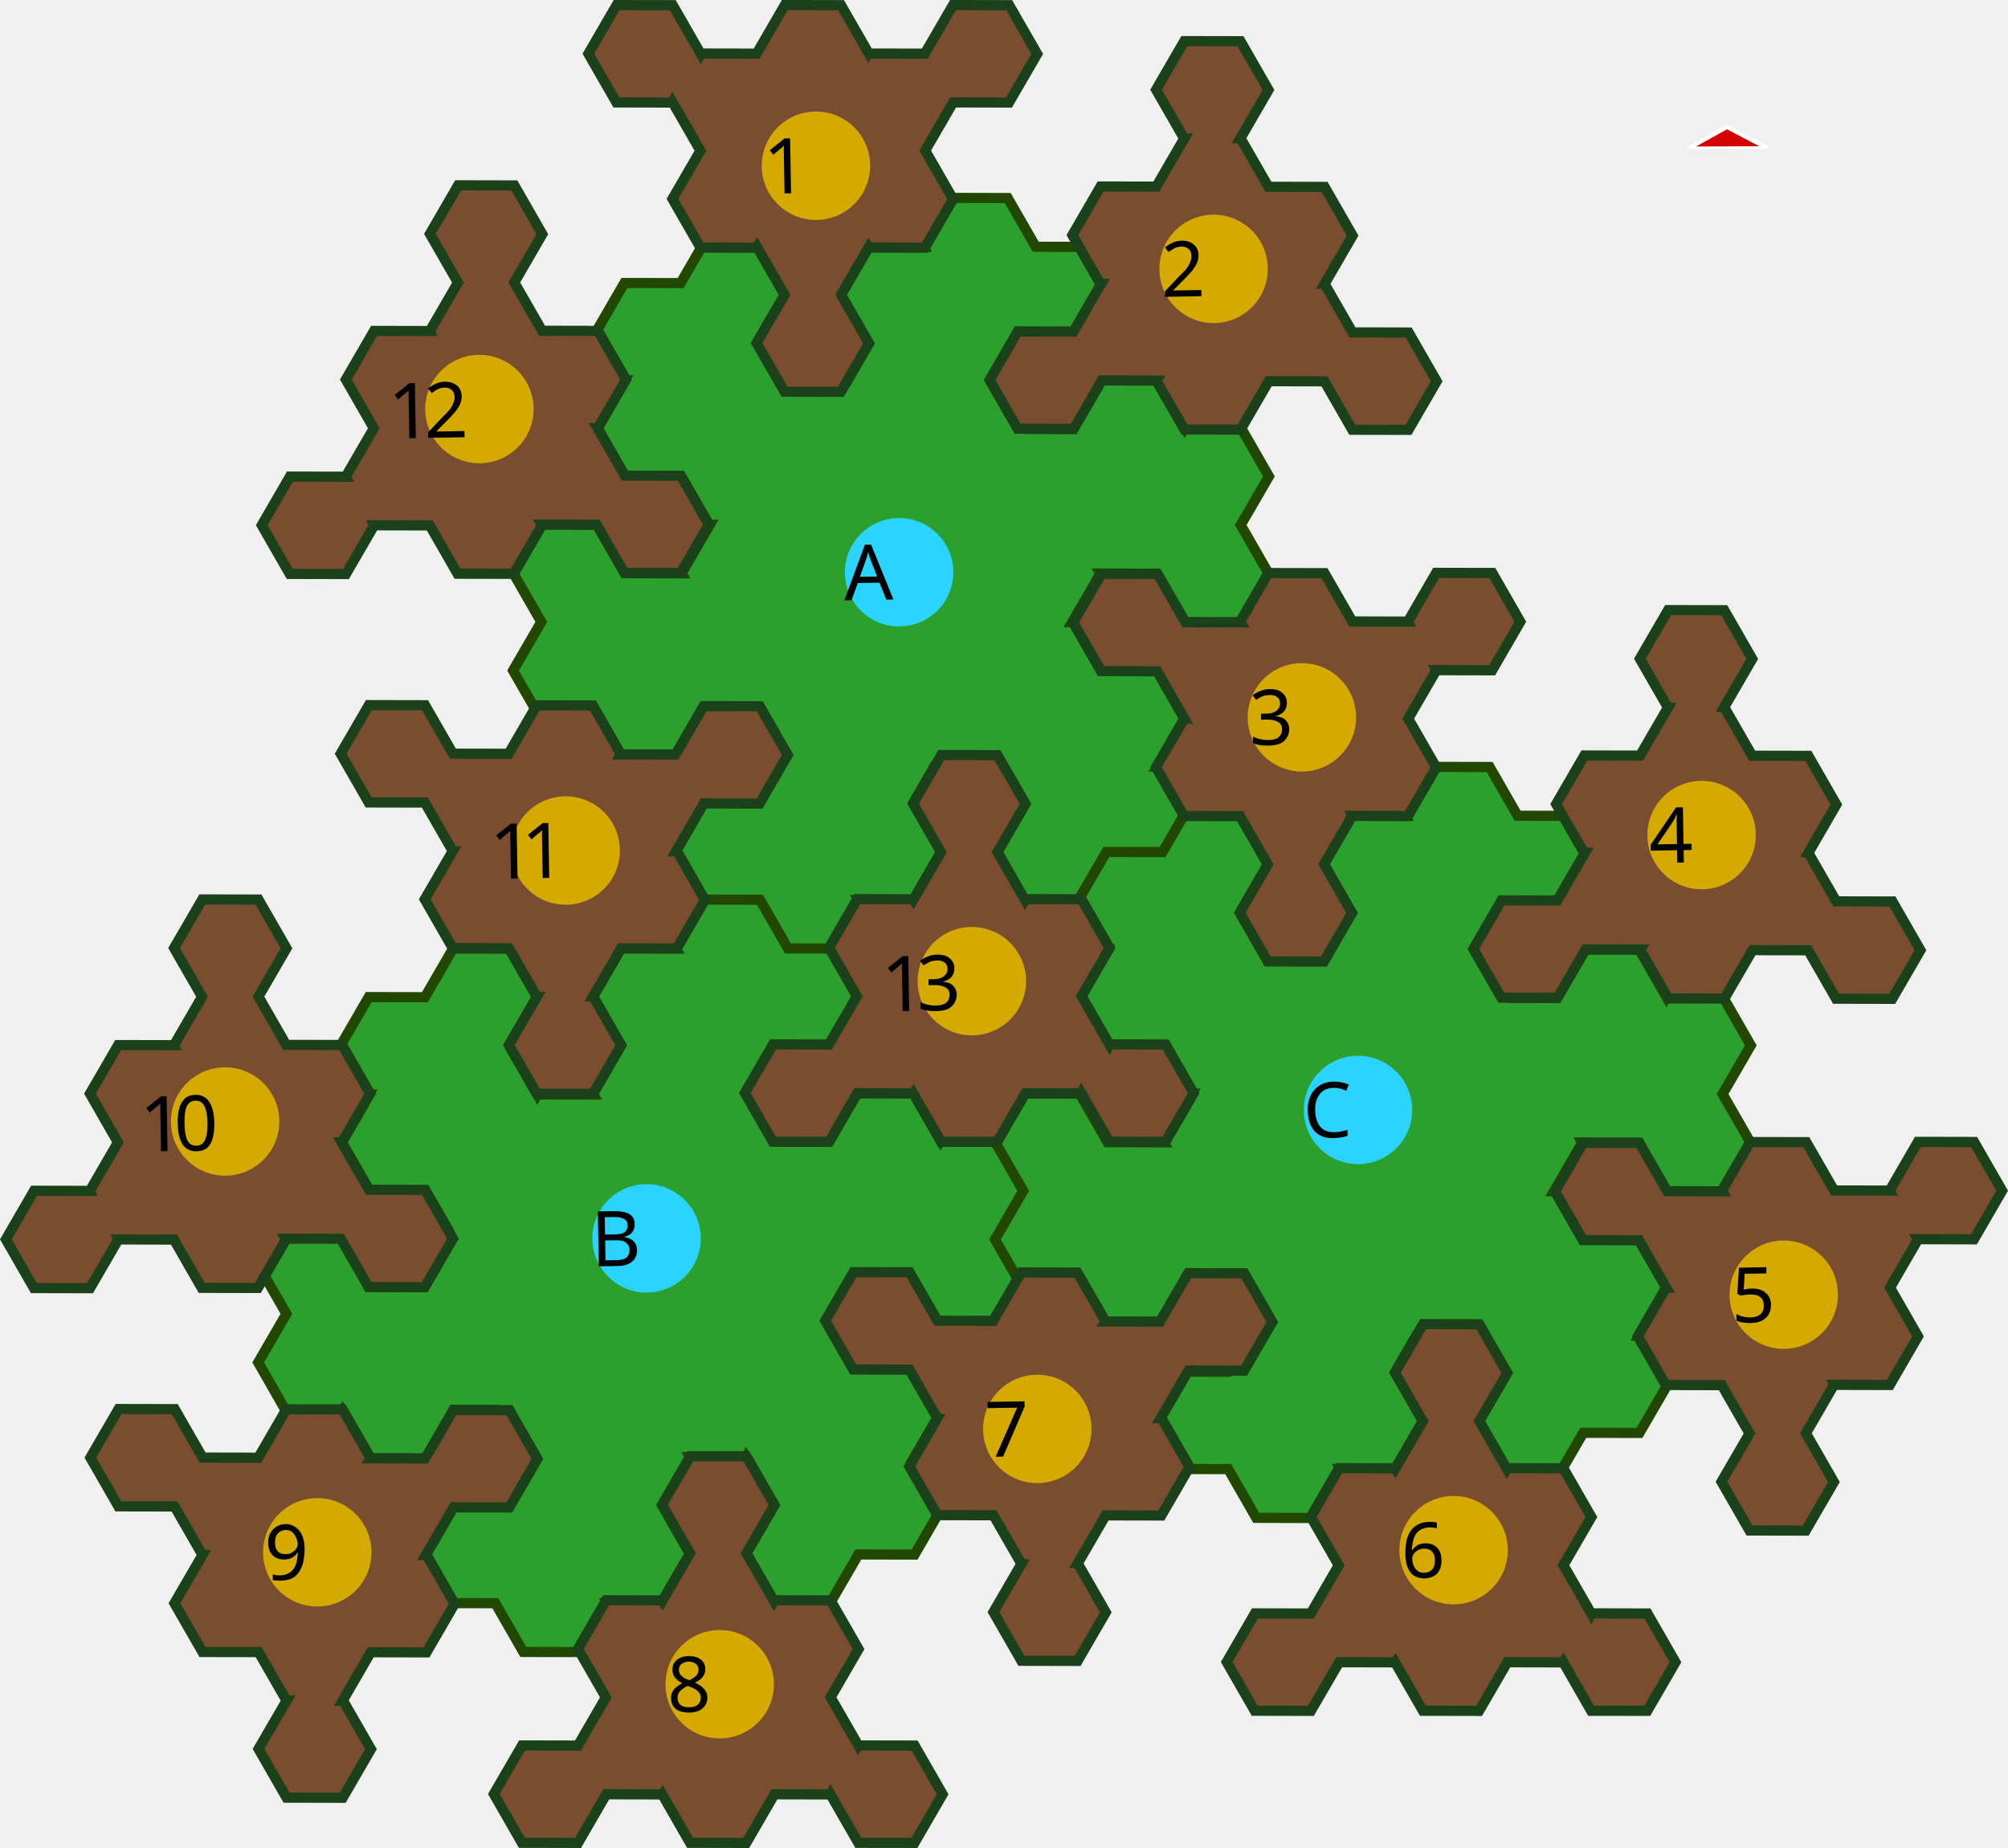
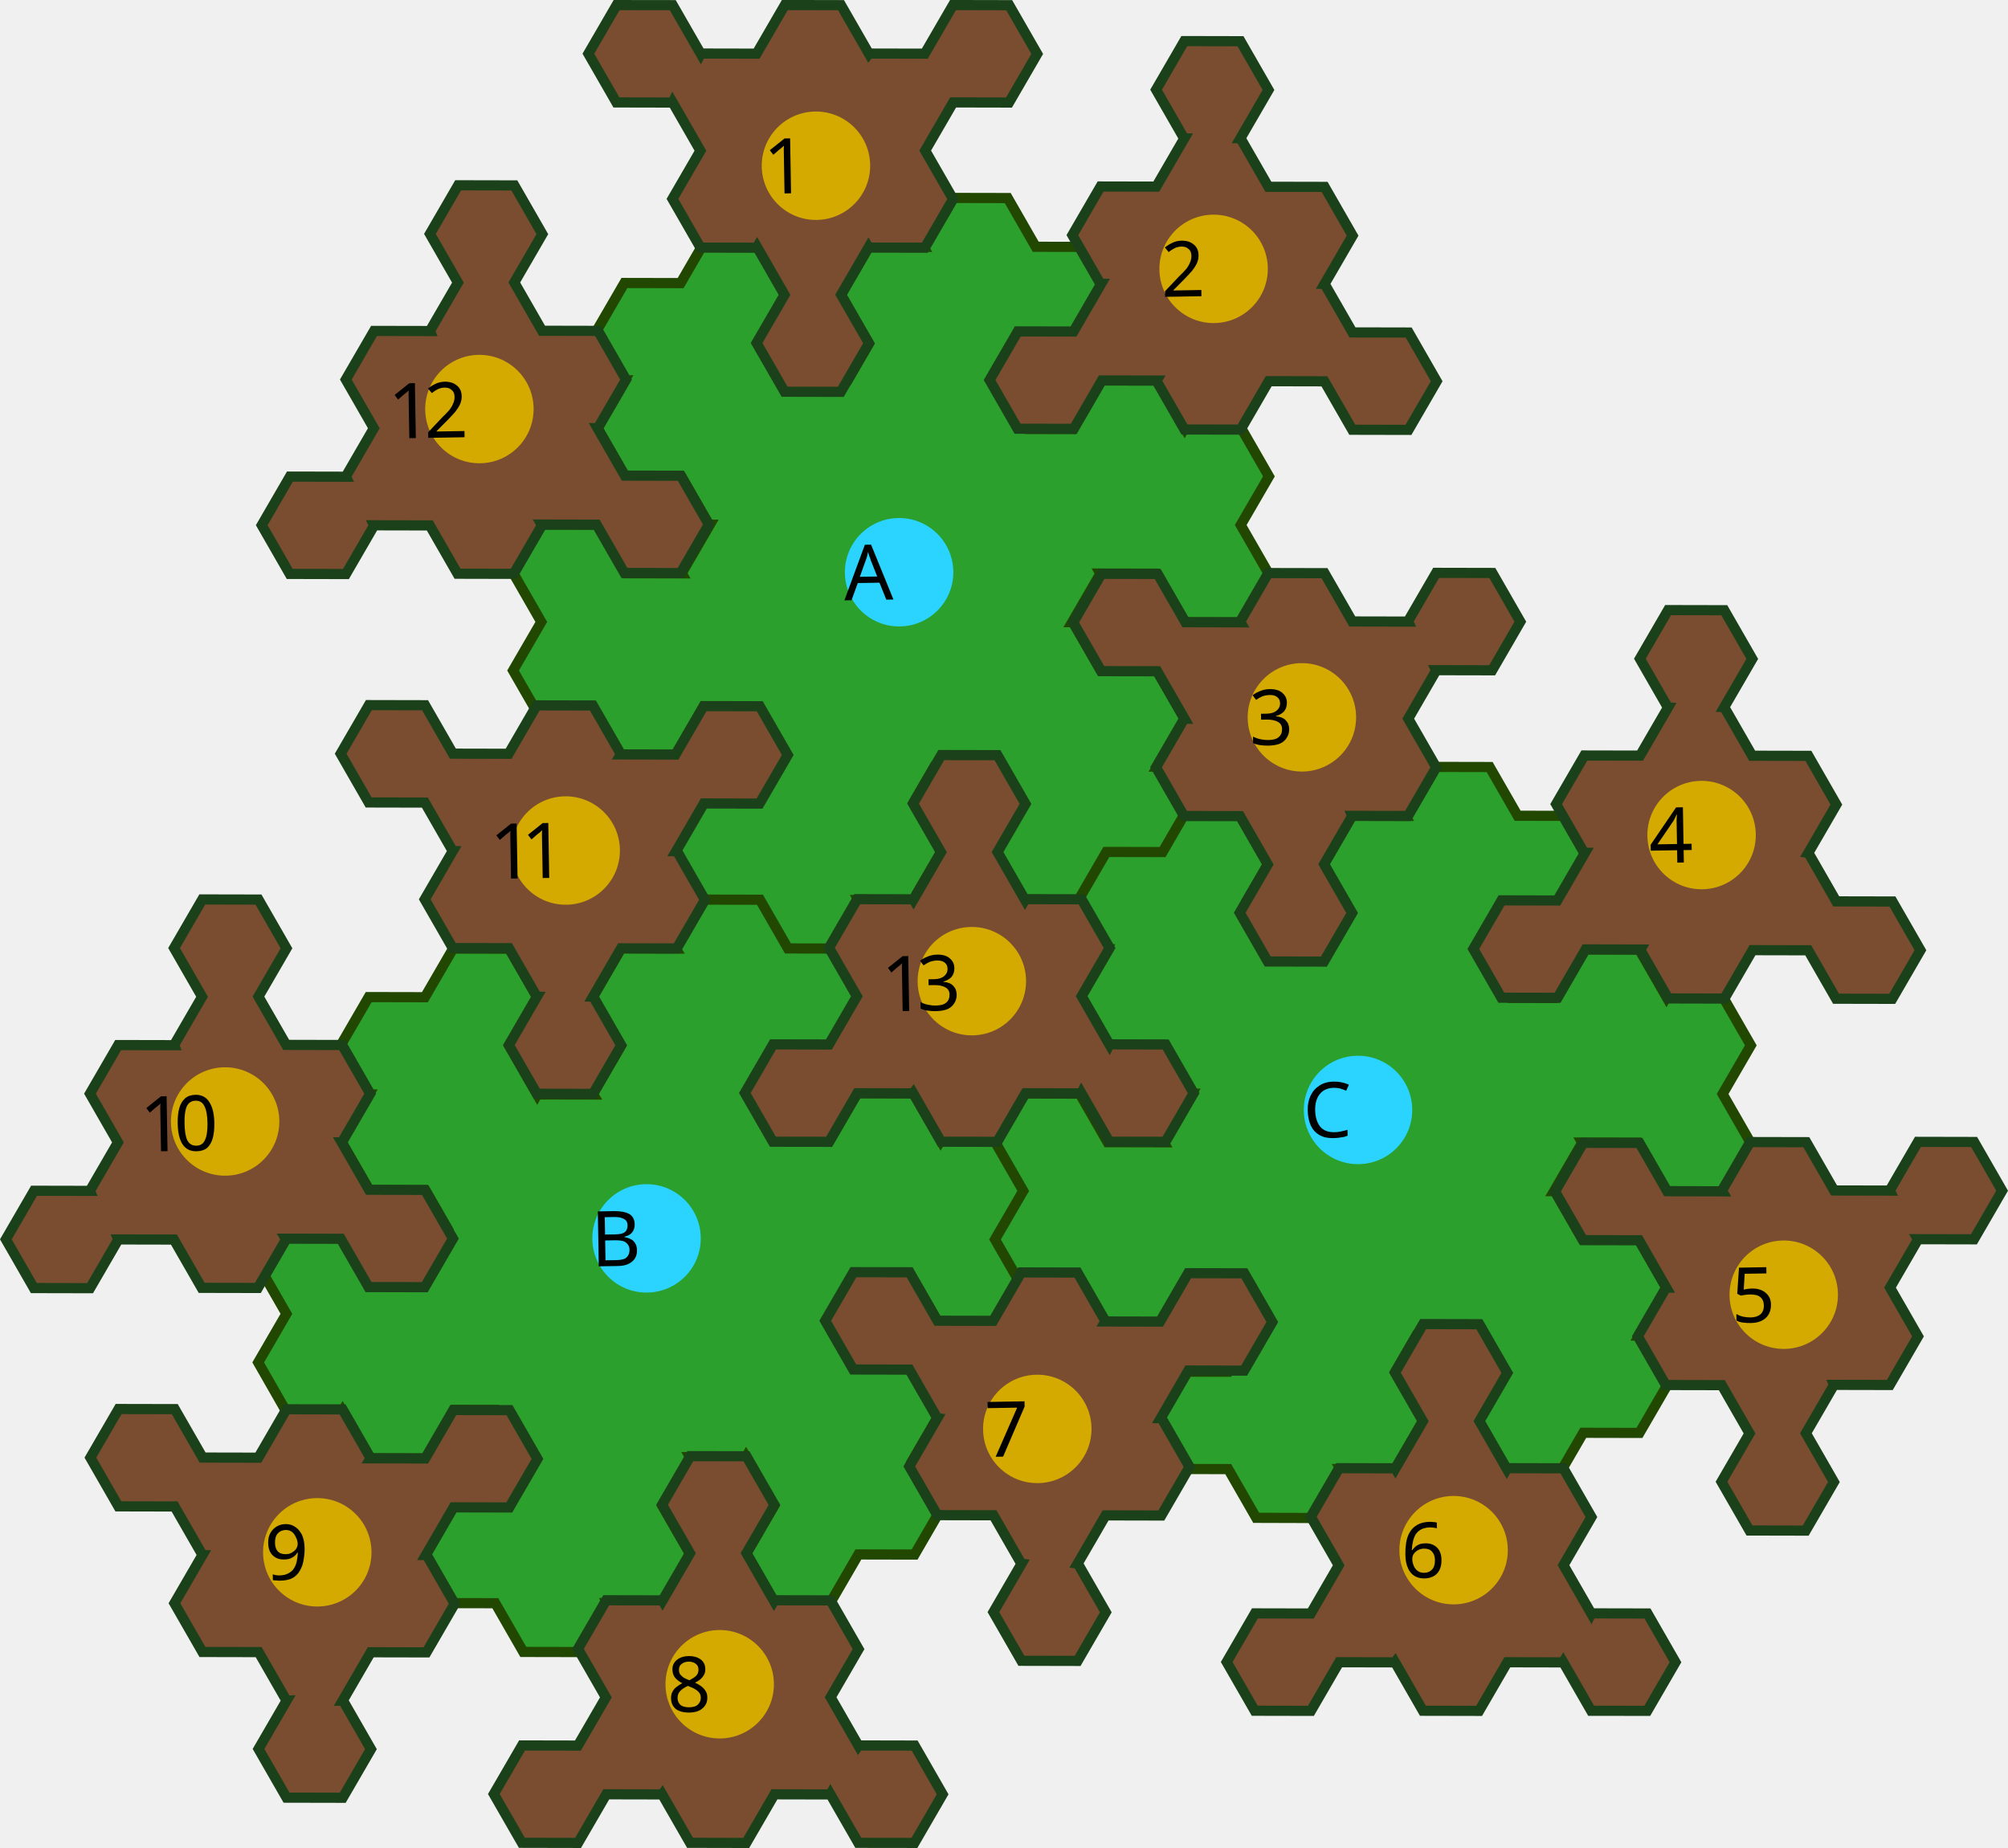
<svg xmlns="http://www.w3.org/2000/svg" width="101.079mm" height="93.033mm" viewBox="0 0 101.079 93.033" version="1.1" id="svg1" xml:space="preserve">
  <defs id="defs1" />
  <g id="layer2" style="opacity:1" transform="translate(-52.64671,-38.43707)">
    <g id="g1522" transform="translate(-59.96899,19.33337)">
      <g id="g1521">
        <path id="path1359" style="fill:#2ca02c;fill-opacity:1;stroke:#214700;stroke-width:0.512;stroke-linecap:round;stroke-dasharray:none;stroke-opacity:1" d="m 160.513,29.068 -1.42,2.447 0.01,0.018 -2.749,-0.006 -1.42,2.447 1.408,2.452 -1.061,1.83 -2.747,-0.006 -0.005,0.009 -1.409,-2.453 1.414,-2.438 -1.409,-2.453 -2.829,-0.006 -1.42,2.447 -2.829,-0.006 -1.42,2.447 1.409,2.453 h 0.021 l -1.38,2.378 1.41,2.453 2.827,0.006 1.398,2.433 h 0.035 l -1.415,2.439 0.005,0.009 -2.829,-0.006 -1.405,-2.444 -2.829,-0.006 -1.42,2.447 1.409,2.453 -1.42,2.447 1.41,2.453 2.829,0.006 0.01,-0.018 1.369,2.384 2.829,0.006 1.419,-2.445 2.235,0.005 1.047,1.822 h 0.01 l -1.42,2.447 -2.818,-0.006 -1.42,2.447 1.41,2.453 2.829,0.006 1.409,2.453 2.829,0.006 1.42,-2.447 -0.01,-0.018 2.749,0.006 1.42,-2.447 -1.408,-2.452 1.061,-1.83 2.748,0.006 0.005,-0.009 1.409,2.453 -1.414,2.438 1.409,2.453 2.829,0.006 1.42,-2.447 2.829,0.006 1.42,-2.447 -1.409,-2.453 h -0.021 l 1.38,-2.378 -1.41,-2.453 -2.827,-0.006 -1.398,-2.433 h -0.035 l 1.415,-2.439 -0.005,-0.009 2.829,0.006 1.405,2.444 2.829,0.006 1.42,-2.447 -1.409,-2.453 1.42,-2.447 -1.409,-2.453 -2.829,-0.006 -0.01,0.018 -1.369,-2.384 -2.829,-0.006 -1.419,2.445 -2.236,-0.005 -1.047,-1.822 h -0.01 l 1.42,-2.447 2.818,0.006 1.42,-2.447 -1.41,-2.453 -2.829,-0.006 -1.409,-2.453 z" />
        <path id="path1511" style="fill:#2ca02c;fill-opacity:1;stroke:#214700;stroke-width:0.512;stroke-linecap:round;stroke-dasharray:none;stroke-opacity:1" d="m 127.017,90.147 2.829,0.006 0.011,-0.018 1.369,2.384 2.829,0.006 1.419,-2.445 2.115,0.004 1.368,2.382 0.011,-7e-4 -1.42,2.447 -2.818,-0.005 -1.42,2.447 1.41,2.453 2.829,0.006 1.409,2.453 2.829,0.006 1.42,-2.447 -0.01,-0.018 2.749,0.006 1.42,-2.447 -1.408,-2.452 1.408,-2.427 -0.017,-0.03 2.819,0.006 0.005,-0.009 1.409,2.453 -1.415,2.438 1.409,2.453 2.829,0.006 1.42,-2.446 2.829,0.006 1.42,-2.447 -1.409,-2.453 -0.02,-1.11e-4 1.38,-2.378 -1.409,-2.453 -2.827,-0.006 -1.113,-1.938 1.054,-1.818 -0.005,-0.009 2.829,0.006 1.404,2.444 2.829,0.006 1.42,-2.447 -1.409,-2.453 1.42,-2.447 -1.409,-2.453 -2.829,-0.006 -0.011,0.018 -1.369,-2.384 -2.829,-0.006 -1.419,2.445 -2.115,-0.004 -1.369,-2.383 -0.01,-1.7e-4 1.42,-2.447 2.819,0.006 1.42,-2.447 -1.409,-2.453 -2.829,-0.006 -1.409,-2.453 -2.829,-0.006 -1.42,2.447 0.011,0.018 -2.749,-0.006 -1.42,2.447 1.408,2.451 -1.408,2.427 0.018,0.03 -2.819,-0.006 -0.005,0.009 -1.409,-2.453 1.414,-2.438 -1.409,-2.453 -2.829,-0.006 -1.42,2.447 -2.829,-0.006 -1.42,2.447 1.41,2.453 0.02,10e-5 -1.38,2.377 1.41,2.453 2.827,0.006 1.114,1.938 -1.055,1.818 0.005,0.009 -2.829,-0.006 -1.404,-2.444 -2.829,-0.006 -1.42,2.447 1.409,2.453 -1.42,2.447 z" />
        <path id="path1517" style="fill:#2ca02c;fill-opacity:1;stroke:#214700;stroke-width:0.512;stroke-linecap:round;stroke-dasharray:none;stroke-opacity:1" d="m 178.677,95.523 1.42,-2.447 -0.01,-0.018 2.749,0.006 1.42,-2.447 -1.408,-2.452 1.061,-1.83 2.747,0.006 0.005,-0.01 1.409,2.453 -1.414,2.438 1.409,2.453 2.829,0.006 1.42,-2.447 2.829,0.006 1.42,-2.447 -1.409,-2.453 -0.021,-3e-5 1.38,-2.378 -1.409,-2.453 -2.827,-0.006 -1.398,-2.433 -0.035,-1e-5 1.415,-2.439 -0.005,-0.009 2.829,0.006 1.404,2.444 2.829,0.006 1.42,-2.447 -1.408,-2.453 1.42,-2.447 -1.409,-2.453 -2.829,-0.006 -0.01,0.018 -1.369,-2.384 -2.829,-0.006 -1.419,2.445 -2.235,-0.005 -1.047,-1.822 -0.01,-1.7e-4 1.42,-2.447 2.818,0.006 1.42,-2.447 -1.409,-2.453 -2.829,-0.006 -1.409,-2.453 -2.829,-0.006 -1.42,2.447 0.01,0.018 -2.749,-0.006 -1.42,2.447 1.408,2.451 -1.061,1.83 -2.748,-0.006 -0.005,0.009 -1.409,-2.453 1.415,-2.438 -1.409,-2.453 -2.829,-0.006 -1.42,2.447 -2.829,-0.006 -1.42,2.447 1.409,2.453 h 0.021 l -1.38,2.378 1.41,2.453 2.827,0.006 1.398,2.433 0.035,-4e-5 -1.415,2.439 0.005,0.009 -2.829,-0.006 -1.405,-2.444 -2.829,-0.006 -1.42,2.447 1.409,2.453 -1.42,2.447 1.409,2.453 2.829,0.006 0.01,-0.018 1.369,2.384 2.829,0.006 1.419,-2.445 2.236,0.005 1.047,1.822 0.01,1.7e-4 -1.42,2.447 -2.818,-0.006 -1.42,2.447 1.41,2.453 2.829,0.006 1.409,2.453 z" />
      </g>
      <g id="g1520" style="stroke:#1a4119;stroke-opacity:1">
        <path id="path1344" style="fill:#7a4d30;fill-opacity:1;stroke:#1a4119;stroke-width:0.512;stroke-linecap:round;stroke-dasharray:none;stroke-opacity:1" d="m 143.654,19.36 -1.42,2.447 1.41,2.453 2.829,0.006 0.003,-0.006 1.397,2.431 -1.407,2.425 1.41,2.453 2.829,0.006 0.02,-0.034 1.382,2.405 -1.407,2.425 1.41,2.453 2.829,0.006 1.42,-2.447 -1.404,-2.443 1.382,-2.382 0.006,0.01 2.829,0.006 1.42,-2.447 -1.404,-2.443 1.407,-2.425 2.812,0.006 1.42,-2.447 -1.41,-2.453 -2.829,-0.006 -1.42,2.447 -2.812,-0.006 -0.003,0.004 -1.402,-2.44 -2.829,-0.006 -1.42,2.447 -2.814,-0.006 -0.003,0.006 -1.403,-2.441 z" />
        <path id="path1500" style="fill:#7a4d30;fill-opacity:1;stroke:#1a4119;stroke-width:0.512;stroke-linecap:round;stroke-dasharray:none;stroke-opacity:1" d="m 175.06,21.179 -2.829,-0.006 -1.419,2.447 1.409,2.453 0.007,-5e-6 -1.407,2.426 -2.804,-0.006 -1.42,2.447 1.409,2.453 0.039,-3.5e-5 -1.392,2.4 -2.804,-0.006 -1.42,2.447 1.409,2.453 2.829,0.006 1.414,-2.437 2.753,0.006 -0.006,0.01 1.41,2.453 2.829,0.006 1.414,-2.437 2.804,0.006 1.401,2.438 2.829,0.006 1.42,-2.447 -1.409,-2.453 -2.829,-0.006 -1.401,-2.438 -0.005,-1.75e-4 1.412,-2.434 -1.409,-2.453 -2.829,-0.006 -1.402,-2.44 -0.007,-1.44e-4 1.413,-2.435 z" />
        <path id="path1502" style="fill:#7a4d30;fill-opacity:1;stroke:#1a4119;stroke-width:0.512;stroke-linecap:round;stroke-dasharray:none;stroke-opacity:1" d="m 189.146,50.402 -1.409,-2.453 -2.829,-0.006 -1.42,2.447 0.003,0.006 -2.804,-0.006 -1.397,-2.431 -2.829,-0.006 -1.42,2.447 0.02,0.034 -2.774,-0.006 -1.397,-2.431 -2.829,-0.006 -1.42,2.447 1.409,2.453 2.818,0.006 1.372,2.387 -0.012,-1.52e-4 -1.42,2.447 1.409,2.453 2.818,0.006 1.397,2.432 -1.411,2.432 1.409,2.453 2.829,0.006 1.42,-2.447 -1.409,-2.453 1.411,-2.432 -0.002,-0.005 2.814,0.006 1.42,-2.447 -1.409,-2.453 1.412,-2.434 -0.003,-0.006 2.815,0.006 z" />
        <path id="path1506" style="fill:#7a4d30;fill-opacity:1;stroke:#1a4119;stroke-width:0.512;stroke-linecap:round;stroke-dasharray:none;stroke-opacity:1" d="m 139.639,74.166 2.829,0.006 1.419,-2.447 -1.409,-2.453 -0.007,6e-6 1.407,-2.426 2.804,0.006 1.42,-2.447 -1.409,-2.453 -0.039,3.5e-5 1.392,-2.4 2.804,0.006 1.42,-2.447 -1.409,-2.453 -2.829,-0.006 -1.414,2.437 -2.753,-0.006 0.006,-0.01 -1.41,-2.453 -2.829,-0.006 -1.414,2.437 -2.804,-0.006 -1.401,-2.438 -2.829,-0.006 -1.42,2.447 1.409,2.453 2.829,0.006 1.401,2.438 0.005,1.75e-4 -1.412,2.434 1.409,2.453 2.829,0.006 1.402,2.44 0.007,1.44e-4 -1.413,2.435 z" />
        <path id="path1508" style="fill:#7a4d30;fill-opacity:1;stroke:#1a4119;stroke-width:0.512;stroke-linecap:round;stroke-dasharray:none;stroke-opacity:1" d="m 125.791,45.543 1.409,2.453 2.829,0.006 1.42,-2.447 -0.003,-0.006 2.804,0.006 1.397,2.431 2.829,0.006 1.42,-2.447 -0.02,-0.034 2.774,0.006 1.397,2.431 2.829,0.006 1.42,-2.447 -1.409,-2.453 -2.818,-0.006 -1.372,-2.387 0.012,1.52e-4 1.42,-2.447 -1.409,-2.453 -2.818,-0.006 -1.397,-2.432 1.411,-2.432 -1.409,-2.453 -2.829,-0.006 -1.42,2.447 1.409,2.453 -1.411,2.432 0.002,0.005 -2.814,-0.006 -1.42,2.447 1.409,2.453 -1.412,2.434 0.003,0.006 -2.815,-0.006 z" />
        <path id="path1510" style="fill:#7a4d30;fill-opacity:1;stroke:#1a4119;stroke-width:0.512;stroke-linecap:round;stroke-dasharray:none;stroke-opacity:1" d="m 127.039,109.602 2.829,0.006 1.42,-2.447 -1.409,-2.453 -0.007,3.7e-4 1.407,-2.426 2.804,0.006 1.42,-2.447 -1.409,-2.453 -0.039,-1e-5 1.392,-2.4 2.804,0.006 1.42,-2.447 -1.409,-2.453 -2.829,-0.006 -1.414,2.437 -2.753,-0.006 0.006,-0.01 -1.41,-2.453 -2.829,-0.006 -1.414,2.437 -2.804,-0.006 -1.401,-2.438 -2.829,-0.006 -1.42,2.447 1.409,2.453 2.829,0.006 1.401,2.438 0.005,3.3e-4 -1.412,2.434 1.409,2.453 2.829,0.006 1.402,2.44 0.006,-1.6e-4 -1.413,2.435 z" />
        <path id="path1512" style="fill:#7a4d30;fill-opacity:1;stroke:#1a4119;stroke-width:0.512;stroke-linecap:round;stroke-dasharray:none;stroke-opacity:1" d="m 112.911,81.495 1.409,2.453 2.829,0.006 1.42,-2.447 -0.003,-0.007 2.804,0.006 1.397,2.431 2.829,0.006 1.42,-2.447 -0.02,-0.034 2.774,0.006 1.397,2.431 2.829,0.006 1.42,-2.447 -1.409,-2.453 -2.818,-0.006 -1.372,-2.387 0.012,-4e-5 1.42,-2.447 -1.409,-2.453 -2.818,-0.006 -1.397,-2.431 1.411,-2.432 -1.409,-2.453 -2.829,-0.006 -1.42,2.447 1.409,2.453 -1.411,2.432 0.002,0.005 -2.814,-0.006 -1.42,2.447 1.409,2.453 -1.412,2.434 0.003,0.007 -2.815,-0.006 z" />
        <path id="path1515" style="fill:#7a4d30;fill-opacity:1;stroke:#1a4119;stroke-width:0.512;stroke-linecap:round;stroke-dasharray:none;stroke-opacity:1" d="m 158.646,111.88 1.42,-2.447 -1.409,-2.453 -2.829,-0.006 -0.004,0.006 -1.397,-2.431 1.407,-2.425 -1.409,-2.453 -2.829,-0.006 -0.02,0.034 -1.382,-2.405 1.407,-2.425 -1.409,-2.453 -2.829,-0.006 -1.42,2.447 1.404,2.443 -1.382,2.381 -0.006,-0.01 -2.829,-0.006 -1.42,2.447 1.404,2.443 -1.407,2.425 -2.812,-0.006 -1.42,2.447 1.41,2.453 2.829,0.006 1.42,-2.447 2.812,0.006 0.003,-0.004 1.402,2.44 2.829,0.006 1.42,-2.447 2.814,0.006 0.003,-0.005 1.403,2.441 z" />
        <path id="path1516" style="fill:#7a4d30;fill-opacity:1;stroke:#1a4119;stroke-width:0.512;stroke-linecap:round;stroke-dasharray:none;stroke-opacity:1" d="m 195.536,105.231 1.42,-2.447 -1.409,-2.453 -2.829,-0.006 -0.003,0.006 -1.397,-2.431 1.407,-2.425 -1.409,-2.453 -2.829,-0.006 -0.02,0.034 -1.382,-2.405 1.407,-2.425 -1.409,-2.453 -2.829,-0.006 -1.42,2.447 1.404,2.443 -1.382,2.381 -0.006,-0.01 -2.829,-0.006 -1.42,2.447 1.404,2.443 -1.407,2.426 -2.812,-0.006 -1.42,2.447 1.41,2.453 2.829,0.006 1.42,-2.447 2.812,0.006 0.003,-0.004 1.402,2.44 2.829,0.006 1.42,-2.447 2.814,0.006 0.003,-0.005 1.403,2.441 z" />
        <path id="path1518" style="fill:#7a4d30;fill-opacity:1;stroke:#1a4119;stroke-width:0.512;stroke-linecap:round;stroke-dasharray:none;stroke-opacity:1" d="m 164.031,102.712 2.829,0.006 1.42,-2.447 -1.409,-2.453 -0.008,-9.1e-4 1.407,-2.425 2.804,0.006 1.42,-2.447 -1.409,-2.453 -0.039,-3e-5 1.392,-2.399 2.804,0.006 1.42,-2.447 -1.409,-2.453 -2.829,-0.006 -1.414,2.437 -2.753,-0.006 0.006,-0.01 -1.41,-2.453 -2.829,-0.006 -1.414,2.437 -2.804,-0.006 -1.401,-2.438 -2.829,-0.006 -1.42,2.447 1.409,2.453 2.829,0.006 1.401,2.438 0.005,7.7e-4 -1.412,2.434 1.409,2.453 2.829,0.006 1.402,2.44 0.008,9e-4 -1.413,2.435 z" />
        <path id="path1519" style="fill:#7a4d30;fill-opacity:1;stroke:#1a4119;stroke-width:0.512;stroke-linecap:round;stroke-dasharray:none;stroke-opacity:1" d="m 199.413,49.824 -2.829,-0.006 -1.42,2.447 1.409,2.453 0.007,4.02e-4 -1.407,2.425 -2.804,-0.006 -1.42,2.447 1.409,2.453 0.039,-6e-5 -1.392,2.399 -2.804,-0.006 -1.42,2.447 1.409,2.453 2.829,0.006 1.414,-2.437 2.753,0.006 -0.006,0.01 1.41,2.453 2.829,0.006 1.414,-2.437 2.804,0.006 1.401,2.438 2.829,0.006 1.42,-2.447 -1.409,-2.453 -2.829,-0.006 -1.401,-2.438 -0.005,-7.7e-4 1.412,-2.434 -1.409,-2.453 -2.829,-0.006 -1.402,-2.44 -0.007,-4.02e-4 1.413,-2.435 z" />
        <path id="path1520" style="fill:#7a4d30;fill-opacity:1;stroke:#1a4119;stroke-width:0.512;stroke-linecap:round;stroke-dasharray:none;stroke-opacity:1" d="m 213.399,79.047 -1.409,-2.453 -2.829,-0.006 -1.42,2.447 0.003,0.006 -2.804,-0.006 -1.397,-2.431 -2.829,-0.006 -1.42,2.447 0.02,0.034 -2.774,-0.006 -1.397,-2.431 -2.829,-0.006 -1.42,2.447 1.409,2.453 2.818,0.006 1.371,2.387 -0.012,5e-5 -1.42,2.447 1.409,2.453 2.818,0.006 1.397,2.432 -1.411,2.432 1.409,2.453 2.829,0.006 1.42,-2.447 -1.409,-2.453 1.411,-2.432 -0.002,-0.005 2.814,0.006 1.42,-2.447 -1.409,-2.453 1.412,-2.434 -0.003,-0.005 2.815,0.006 z" />
        <path id="path1504" style="fill:#7a4d30;fill-opacity:1;stroke:#1a4119;stroke-width:0.512;stroke-linecap:round;stroke-dasharray:none;stroke-opacity:1" d="m 171.283,76.585 1.42,-2.447 -1.41,-2.453 -2.829,-0.006 -0.003,0.006 -1.397,-2.431 1.407,-2.425 -1.41,-2.453 -2.829,-0.006 -0.02,0.034 -1.382,-2.405 1.407,-2.425 -1.41,-2.453 -2.829,-0.006 -1.42,2.447 1.404,2.443 -1.382,2.382 -0.006,-0.01 -2.829,-0.006 -1.42,2.447 1.404,2.443 -1.407,2.425 -2.812,-0.006 -1.42,2.447 1.41,2.453 2.829,0.006 1.42,-2.447 2.812,0.006 0.003,-0.004 1.402,2.44 2.829,0.006 1.42,-2.447 2.814,0.006 0.003,-0.006 1.403,2.441 z" />
      </g>
    </g>
  </g>
  <g id="layer1" style="display:inline;opacity:1" transform="rotate(0.5390657,3915.733,-5403.818)">
    <g id="g1534" transform="rotate(8,8.127146,-568.1496)">
      <circle style="fill:#2ad4ff;stroke:none;stroke-width:0.716;stroke-linecap:round;stroke-dasharray:none;stroke-opacity:1" id="path1316" cx="173.575" cy="76.269" r="2.729" transform="rotate(-9.518492)" />
      <text xml:space="preserve" style="font-style:normal;font-variant:normal;font-weight:normal;font-stretch:normal;font-size:3.872px;line-height:1.1;font-family:Krungthep;-inkscape-font-specification:'Krungthep, Normal';font-variant-ligatures:normal;font-variant-caps:normal;font-variant-numeric:oldstyle-nums;text-align:center;letter-spacing:-0.774px;word-spacing:0.794px;writing-mode:lr-tb;direction:ltr;text-anchor:middle;fill:#000000;stroke:none;stroke-width:0.393;stroke-linecap:round;stroke-dasharray:none;stroke-opacity:1" x="173.623" y="77.634" id="text1316" transform="rotate(-9.518492)">
        <tspan id="tspan1316" style="font-style:normal;font-variant:normal;font-weight:normal;font-stretch:normal;font-size:3.872px;font-family:Krungthep;-inkscape-font-specification:'Krungthep, Normal';font-variant-ligatures:normal;font-variant-caps:normal;font-variant-numeric:oldstyle-nums;fill:#000000;stroke-width:0.393" x="173.236" y="77.634">A</tspan>
      </text>
    </g>
    <g id="g1525" transform="rotate(8,-4.954944,-586.3549)">
      <circle style="fill:#d4aa00;stroke:none;stroke-width:0.716;stroke-linecap:round;stroke-dasharray:none;stroke-opacity:1" id="circle1316" cx="155.295" cy="66.122" r="2.729" transform="rotate(-9.518492)" />
      <text xml:space="preserve" style="font-style:normal;font-variant:normal;font-weight:normal;font-stretch:normal;font-size:3.872px;line-height:1.1;font-family:Krungthep;-inkscape-font-specification:'Krungthep, Normal';font-variant-ligatures:normal;font-variant-caps:normal;font-variant-numeric:oldstyle-nums;text-align:center;letter-spacing:-0.405px;word-spacing:0.794px;writing-mode:lr-tb;direction:ltr;text-anchor:middle;fill:#000000;stroke:none;stroke-width:0.393;stroke-linecap:round;stroke-dasharray:none;stroke-opacity:1" x="155.222" y="67.527" id="text1317" transform="rotate(-9.518492)">
        <tspan id="tspan1317" style="font-style:normal;font-variant:normal;font-weight:normal;font-stretch:normal;font-size:3.872px;font-family:Krungthep;-inkscape-font-specification:'Krungthep, Normal';font-variant-ligatures:normal;font-variant-caps:normal;font-variant-numeric:oldstyle-nums;letter-spacing:-0.405px;fill:#000000;stroke-width:0.393" x="155.02" y="67.527">12</tspan>
      </text>
    </g>
    <g id="g1524" transform="rotate(8,22.18488,-594.6757)">
      <circle style="fill:#d4aa00;stroke:none;stroke-width:0.716;stroke-linecap:round;stroke-dasharray:none;stroke-opacity:1" id="circle1317" cx="173.234" cy="58.044" r="2.729" transform="rotate(-9.518492)" />
      <text xml:space="preserve" style="font-style:normal;font-variant:normal;font-weight:normal;font-stretch:normal;font-size:3.872px;line-height:1.1;font-family:Krungthep;-inkscape-font-specification:'Krungthep, Normal';font-variant-ligatures:normal;font-variant-caps:normal;font-variant-numeric:oldstyle-nums;text-align:center;letter-spacing:-0.774px;word-spacing:0.794px;writing-mode:lr-tb;direction:ltr;text-anchor:middle;fill:#000000;stroke:none;stroke-width:0.393;stroke-linecap:round;stroke-dasharray:none;stroke-opacity:1" x="173.282" y="59.409" id="text1318" transform="rotate(-9.518492)">
        <tspan id="tspan1318" style="font-style:normal;font-variant:normal;font-weight:normal;font-stretch:normal;font-size:3.872px;font-family:Krungthep;-inkscape-font-specification:'Krungthep, Normal';font-variant-ligatures:normal;font-variant-caps:normal;font-variant-numeric:oldstyle-nums;fill:#000000;stroke-width:0.393" x="172.895" y="59.409">1</tspan>
      </text>
    </g>
    <g id="g1523" transform="rotate(8,40.85034,-593.2203)">
      <circle style="fill:#d4aa00;stroke:none;stroke-width:0.716;stroke-linecap:round;stroke-dasharray:none;stroke-opacity:1" id="circle1318" cx="192.707" cy="66.15" r="2.729" transform="rotate(-9.518492)" />
      <text xml:space="preserve" style="font-style:normal;font-variant:normal;font-weight:normal;font-stretch:normal;font-size:3.872px;line-height:1.1;font-family:Krungthep;-inkscape-font-specification:'Krungthep, Normal';font-variant-ligatures:normal;font-variant-caps:normal;font-variant-numeric:oldstyle-nums;text-align:center;letter-spacing:-0.774px;word-spacing:0.794px;writing-mode:lr-tb;direction:ltr;text-anchor:middle;fill:#000000;stroke:none;stroke-width:0.393;stroke-linecap:round;stroke-dasharray:none;stroke-opacity:1" x="192.754" y="67.515" id="text1319" transform="rotate(-9.518492)">
        <tspan id="tspan1332" x="192.367" y="67.515">2</tspan>
      </text>
    </g>
    <g id="g1537" transform="rotate(8,34.83237,-561.228)">
      <circle style="fill:#d4aa00;stroke:none;stroke-width:0.716;stroke-linecap:round;stroke-dasharray:none;stroke-opacity:1" id="circle1319" cx="192.403" cy="87.535" r="2.729" transform="rotate(-9.518492)" />
      <text xml:space="preserve" style="font-style:normal;font-variant:normal;font-weight:normal;font-stretch:normal;font-size:3.872px;line-height:1.1;font-family:Krungthep;-inkscape-font-specification:'Krungthep, Normal';font-variant-ligatures:normal;font-variant-caps:normal;font-variant-numeric:oldstyle-nums;text-align:center;letter-spacing:-0.774px;word-spacing:0.794px;writing-mode:lr-tb;direction:ltr;text-anchor:middle;fill:#000000;stroke:none;stroke-width:0.393;stroke-linecap:round;stroke-dasharray:none;stroke-opacity:1" x="192.451" y="88.899" id="text1320" transform="rotate(-9.518492)">
        <tspan id="tspan1333" x="192.064" y="88.899">3</tspan>
      </text>
    </g>
    <g id="g1526" transform="rotate(8,63.21286,-553.7192)">
      <circle style="fill:#d4aa00;stroke:none;stroke-width:0.716;stroke-linecap:round;stroke-dasharray:none;stroke-opacity:1" id="circle1320" cx="210.995" cy="97.645" r="2.729" transform="rotate(-9.518492)" />
      <text xml:space="preserve" style="font-style:normal;font-variant:normal;font-weight:normal;font-stretch:normal;font-size:3.872px;line-height:1.1;font-family:Krungthep;-inkscape-font-specification:'Krungthep, Normal';font-variant-ligatures:normal;font-variant-caps:normal;font-variant-numeric:oldstyle-nums;text-align:center;letter-spacing:-0.774px;word-spacing:0.794px;writing-mode:lr-tb;direction:ltr;text-anchor:middle;fill:#000000;stroke:none;stroke-width:0.393;stroke-linecap:round;stroke-dasharray:none;stroke-opacity:1" x="211.043" y="99.009" id="text1321" transform="rotate(-9.518492)">
        <tspan id="tspan1334" x="210.656" y="99.009">4</tspan>
      </text>
    </g>
    <g id="g1527" transform="rotate(8,48.66071,-525.3842)">
      <circle style="fill:#d4aa00;stroke:none;stroke-width:0.716;stroke-linecap:round;stroke-dasharray:none;stroke-opacity:1" id="circle1321" cx="210.995" cy="118.451" r="2.729" transform="rotate(-9.518492)" />
      <text xml:space="preserve" style="font-style:normal;font-variant:normal;font-weight:normal;font-stretch:normal;font-size:3.872px;line-height:1.1;font-family:Krungthep;-inkscape-font-specification:'Krungthep, Normal';font-variant-ligatures:normal;font-variant-caps:normal;font-variant-numeric:oldstyle-nums;text-align:center;letter-spacing:-0.774px;word-spacing:0.794px;writing-mode:lr-tb;direction:ltr;text-anchor:middle;fill:#000000;stroke:none;stroke-width:0.393;stroke-linecap:round;stroke-dasharray:none;stroke-opacity:1" x="211.043" y="119.816" id="text1322" transform="rotate(-9.518492)">
        <tspan id="tspan1335" x="210.656" y="119.816">5</tspan>
      </text>
    </g>
    <g id="g1528" transform="rotate(8,27.4097,-523.7743)">
      <circle style="fill:#d4aa00;stroke:none;stroke-width:0.716;stroke-linecap:round;stroke-dasharray:none;stroke-opacity:1" id="circle1322" cx="194.22" cy="128.053" r="2.729" transform="rotate(-9.518492)" />
      <text xml:space="preserve" style="font-style:normal;font-variant:normal;font-weight:normal;font-stretch:normal;font-size:3.872px;line-height:1.1;font-family:Krungthep;-inkscape-font-specification:'Krungthep, Normal';font-variant-ligatures:normal;font-variant-caps:normal;font-variant-numeric:oldstyle-nums;text-align:center;letter-spacing:-0.774px;word-spacing:0.794px;writing-mode:lr-tb;direction:ltr;text-anchor:middle;fill:#000000;stroke:none;stroke-width:0.393;stroke-linecap:round;stroke-dasharray:none;stroke-opacity:1" x="194.267" y="129.417" id="text1323" transform="rotate(-9.518492)">
        <tspan id="tspan1336" x="193.88" y="129.417">6</tspan>
      </text>
    </g>
    <g id="g1529" transform="rotate(8,11.85287,-527.0408)">
      <circle style="fill:#d4aa00;stroke:none;stroke-width:0.716;stroke-linecap:round;stroke-dasharray:none;stroke-opacity:1" id="circle1323" cx="174.034" cy="119.475" r="2.729" transform="rotate(-9.518492)" />
      <text xml:space="preserve" style="font-style:normal;font-variant:normal;font-weight:normal;font-stretch:normal;font-size:3.872px;line-height:1.1;font-family:Krungthep;-inkscape-font-specification:'Krungthep, Normal';font-variant-ligatures:normal;font-variant-caps:normal;font-variant-numeric:oldstyle-nums;text-align:center;letter-spacing:-0.774px;word-spacing:0.794px;writing-mode:lr-tb;direction:ltr;text-anchor:middle;fill:#000000;stroke:none;stroke-width:0.393;stroke-linecap:round;stroke-dasharray:none;stroke-opacity:1" x="174.081" y="120.839" id="text1324" transform="rotate(-9.518492)">
        <tspan id="tspan1337" x="173.694" y="120.839">7</tspan>
      </text>
    </g>
    <g id="g1530" transform="rotate(8,-10.94103,-521.9621)">
      <circle style="fill:#d4aa00;stroke:none;stroke-width:0.716;stroke-linecap:round;stroke-dasharray:none;stroke-opacity:1" id="circle1324" cx="157.43" cy="128.82" r="2.729" transform="rotate(-9.518492)" />
      <text xml:space="preserve" style="font-style:normal;font-variant:normal;font-weight:normal;font-stretch:normal;font-size:3.872px;line-height:1.1;font-family:Krungthep;-inkscape-font-specification:'Krungthep, Normal';font-variant-ligatures:normal;font-variant-caps:normal;font-variant-numeric:oldstyle-nums;text-align:center;letter-spacing:-0.774px;word-spacing:0.794px;writing-mode:lr-tb;direction:ltr;text-anchor:middle;fill:#000000;stroke:none;stroke-width:0.393;stroke-linecap:round;stroke-dasharray:none;stroke-opacity:1" x="157.478" y="130.185" id="text1325" transform="rotate(-9.518492)">
        <tspan id="tspan1338" x="157.091" y="130.185">8</tspan>
      </text>
    </g>
    <g id="g1531" transform="rotate(8,-28.49765,-527.9583)">
      <circle style="fill:#d4aa00;stroke:none;stroke-width:0.716;stroke-linecap:round;stroke-dasharray:none;stroke-opacity:1" id="circle1325" cx="138.358" cy="119.475" r="2.729" transform="rotate(-9.518492)" />
      <text xml:space="preserve" style="font-style:normal;font-variant:normal;font-weight:normal;font-stretch:normal;font-size:3.872px;line-height:1.1;font-family:Krungthep;-inkscape-font-specification:'Krungthep, Normal';font-variant-ligatures:normal;font-variant-caps:normal;font-variant-numeric:oldstyle-nums;text-align:center;letter-spacing:-0.774px;word-spacing:0.794px;writing-mode:lr-tb;direction:ltr;text-anchor:middle;fill:#000000;stroke:none;stroke-width:0.393;stroke-linecap:round;stroke-dasharray:none;stroke-opacity:1" x="138.405" y="120.839" id="text1326" transform="rotate(-9.518492)">
        <tspan id="tspan1339" x="138.018" y="120.839">9</tspan>
      </text>
    </g>
    <g id="g1532" transform="rotate(8,-28.67669,-550.3449)">
      <circle style="fill:#d4aa00;stroke:none;stroke-width:0.716;stroke-linecap:round;stroke-dasharray:none;stroke-opacity:1" id="circle1326" cx="137.201" cy="97.986" r="2.729" transform="rotate(-9.518492)" />
      <text xml:space="preserve" style="font-style:normal;font-variant:normal;font-weight:normal;font-stretch:normal;font-size:3.872px;line-height:1.1;font-family:Krungthep;-inkscape-font-specification:'Krungthep, Normal';font-variant-ligatures:normal;font-variant-caps:normal;font-variant-numeric:oldstyle-nums;text-align:center;letter-spacing:-0.492px;word-spacing:0.794px;writing-mode:lr-tb;direction:ltr;text-anchor:middle;fill:#000000;stroke:none;stroke-width:0.393;stroke-linecap:round;stroke-dasharray:none;stroke-opacity:1" x="137.166" y="99.427" id="text1327" transform="rotate(-9.518492)">
        <tspan id="tspan1340" x="136.92" y="99.427">10</tspan>
      </text>
    </g>
    <g id="g1533" transform="rotate(8,-8.996514,-565.2696)">
      <circle style="fill:#d4aa00;stroke:none;stroke-width:0.716;stroke-linecap:round;stroke-dasharray:none;stroke-opacity:1" id="circle1327" cx="156.384" cy="87.573" r="2.729" transform="rotate(-9.518492)" />
      <text xml:space="preserve" style="font-style:normal;font-variant:normal;font-weight:normal;font-stretch:normal;font-size:3.872px;line-height:1.1;font-family:Krungthep;-inkscape-font-specification:'Krungthep, Normal';font-variant-ligatures:normal;font-variant-caps:normal;font-variant-numeric:oldstyle-nums;text-align:center;letter-spacing:-0.624px;word-spacing:0.794px;writing-mode:lr-tb;direction:ltr;text-anchor:middle;fill:#000000;stroke:none;stroke-width:0.393;stroke-linecap:round;stroke-dasharray:none;stroke-opacity:1" x="156.431" y="88.938" id="text1328" transform="rotate(-9.518492)">
        <tspan id="tspan1328" style="font-style:normal;font-variant:normal;font-weight:normal;font-stretch:normal;font-size:3.872px;font-family:Krungthep;-inkscape-font-specification:'Krungthep, Normal';font-variant-ligatures:normal;font-variant-caps:normal;font-variant-numeric:oldstyle-nums;letter-spacing:-0.624px;fill:#000000;stroke-width:0.393" x="156.119" y="88.938">11</tspan>
      </text>
    </g>
    <g id="g1535" transform="rotate(8,11.19787,-556.8838)">
      <circle style="fill:#d4aa00;stroke:none;stroke-width:0.716;stroke-linecap:round;stroke-dasharray:none;stroke-opacity:1" id="circle1328" cx="175.278" cy="97.19" r="2.729" transform="rotate(-9.518492)" />
      <text xml:space="preserve" style="font-style:normal;font-variant:normal;font-weight:normal;font-stretch:normal;font-size:3.872px;line-height:1.1;font-family:Krungthep;-inkscape-font-specification:'Krungthep, Normal';font-variant-ligatures:normal;font-variant-caps:normal;font-variant-numeric:oldstyle-nums;text-align:center;letter-spacing:-0.434px;word-spacing:0.794px;writing-mode:lr-tb;direction:ltr;text-anchor:middle;fill:#000000;stroke:none;stroke-width:0.393;stroke-linecap:round;stroke-dasharray:none;stroke-opacity:1" x="175.164" y="98.635" id="text1329" transform="rotate(-9.518492)">
        <tspan id="tspan1329" style="font-style:normal;font-variant:normal;font-weight:normal;font-stretch:normal;font-size:3.872px;font-family:Krungthep;-inkscape-font-specification:'Krungthep, Normal';font-variant-ligatures:normal;font-variant-caps:normal;font-variant-numeric:oldstyle-nums;letter-spacing:-0.434px;fill:#000000;stroke-width:0.393" x="174.947" y="98.635">13</tspan>
      </text>
    </g>
    <g id="g1538" transform="rotate(8,3.850706,-544.6859)">
      <circle style="fill:#2ad4ff;fill-opacity:1;stroke:none;stroke-width:0.716;stroke-linecap:round;stroke-dasharray:none;stroke-opacity:1" id="circle1329" cx="157.089" cy="108.673" r="2.729" transform="rotate(-9.518492)" />
      <text xml:space="preserve" style="font-style:normal;font-variant:normal;font-weight:normal;font-stretch:normal;font-size:3.872px;line-height:1.1;font-family:Krungthep;-inkscape-font-specification:'Krungthep, Normal';font-variant-ligatures:normal;font-variant-caps:normal;font-variant-numeric:oldstyle-nums;text-align:center;letter-spacing:-0.774px;word-spacing:0.794px;writing-mode:lr-tb;direction:ltr;text-anchor:middle;fill:#000000;stroke:none;stroke-width:0.393;stroke-linecap:round;stroke-dasharray:none;stroke-opacity:1" x="157.136" y="110.038" id="text1330" transform="rotate(-9.518492)">
        <tspan id="tspan1330" style="font-style:normal;font-variant:normal;font-weight:normal;font-stretch:normal;font-size:3.872px;font-family:Krungthep;-inkscape-font-specification:'Krungthep, Normal';font-variant-ligatures:normal;font-variant-caps:normal;font-variant-numeric:oldstyle-nums;fill:#000000;stroke-width:0.393" x="156.749" y="110.038">B</tspan>
      </text>
    </g>
    <g id="g1536" transform="rotate(8,39.60151,-551.4874)">
      <circle style="fill:#2ad4ff;fill-opacity:1;stroke:none;stroke-width:0.716;stroke-linecap:round;stroke-dasharray:none;stroke-opacity:1" id="circle1330" cx="193.473" cy="107.877" r="2.729" transform="rotate(-9.518492)" />
      <text xml:space="preserve" style="font-style:normal;font-variant:normal;font-weight:normal;font-stretch:normal;font-size:3.872px;line-height:1.1;font-family:Krungthep;-inkscape-font-specification:'Krungthep, Normal';font-variant-ligatures:normal;font-variant-caps:normal;font-variant-numeric:oldstyle-nums;text-align:center;letter-spacing:-0.774px;word-spacing:0.794px;writing-mode:lr-tb;direction:ltr;text-anchor:middle;fill:#000000;stroke:none;stroke-width:0.393;stroke-linecap:round;stroke-dasharray:none;stroke-opacity:1" x="193.52" y="109.242" id="text1331" transform="rotate(-9.518492)">
        <tspan id="tspan1331" style="font-style:normal;font-variant:normal;font-weight:normal;font-stretch:normal;font-size:3.872px;font-family:Krungthep;-inkscape-font-specification:'Krungthep, Normal';font-variant-ligatures:normal;font-variant-caps:normal;font-variant-numeric:oldstyle-nums;fill:#000000;stroke-width:0.393" x="193.133" y="109.242">C</tspan>
      </text>
    </g>
-     <path style="fill:#d40000;fill-opacity:1;stroke:#ffffff;stroke-width:0.716;stroke-linecap:round;stroke-dasharray:none;stroke-opacity:1" id="path1538" d="m 41.428,33.387 -7.229,0.149 3.485,-6.335 z" transform="matrix(0.5305997,-0.0034352,-0.0034352,0.1655253,118.1009,37.80142)" />
  </g>
</svg>
